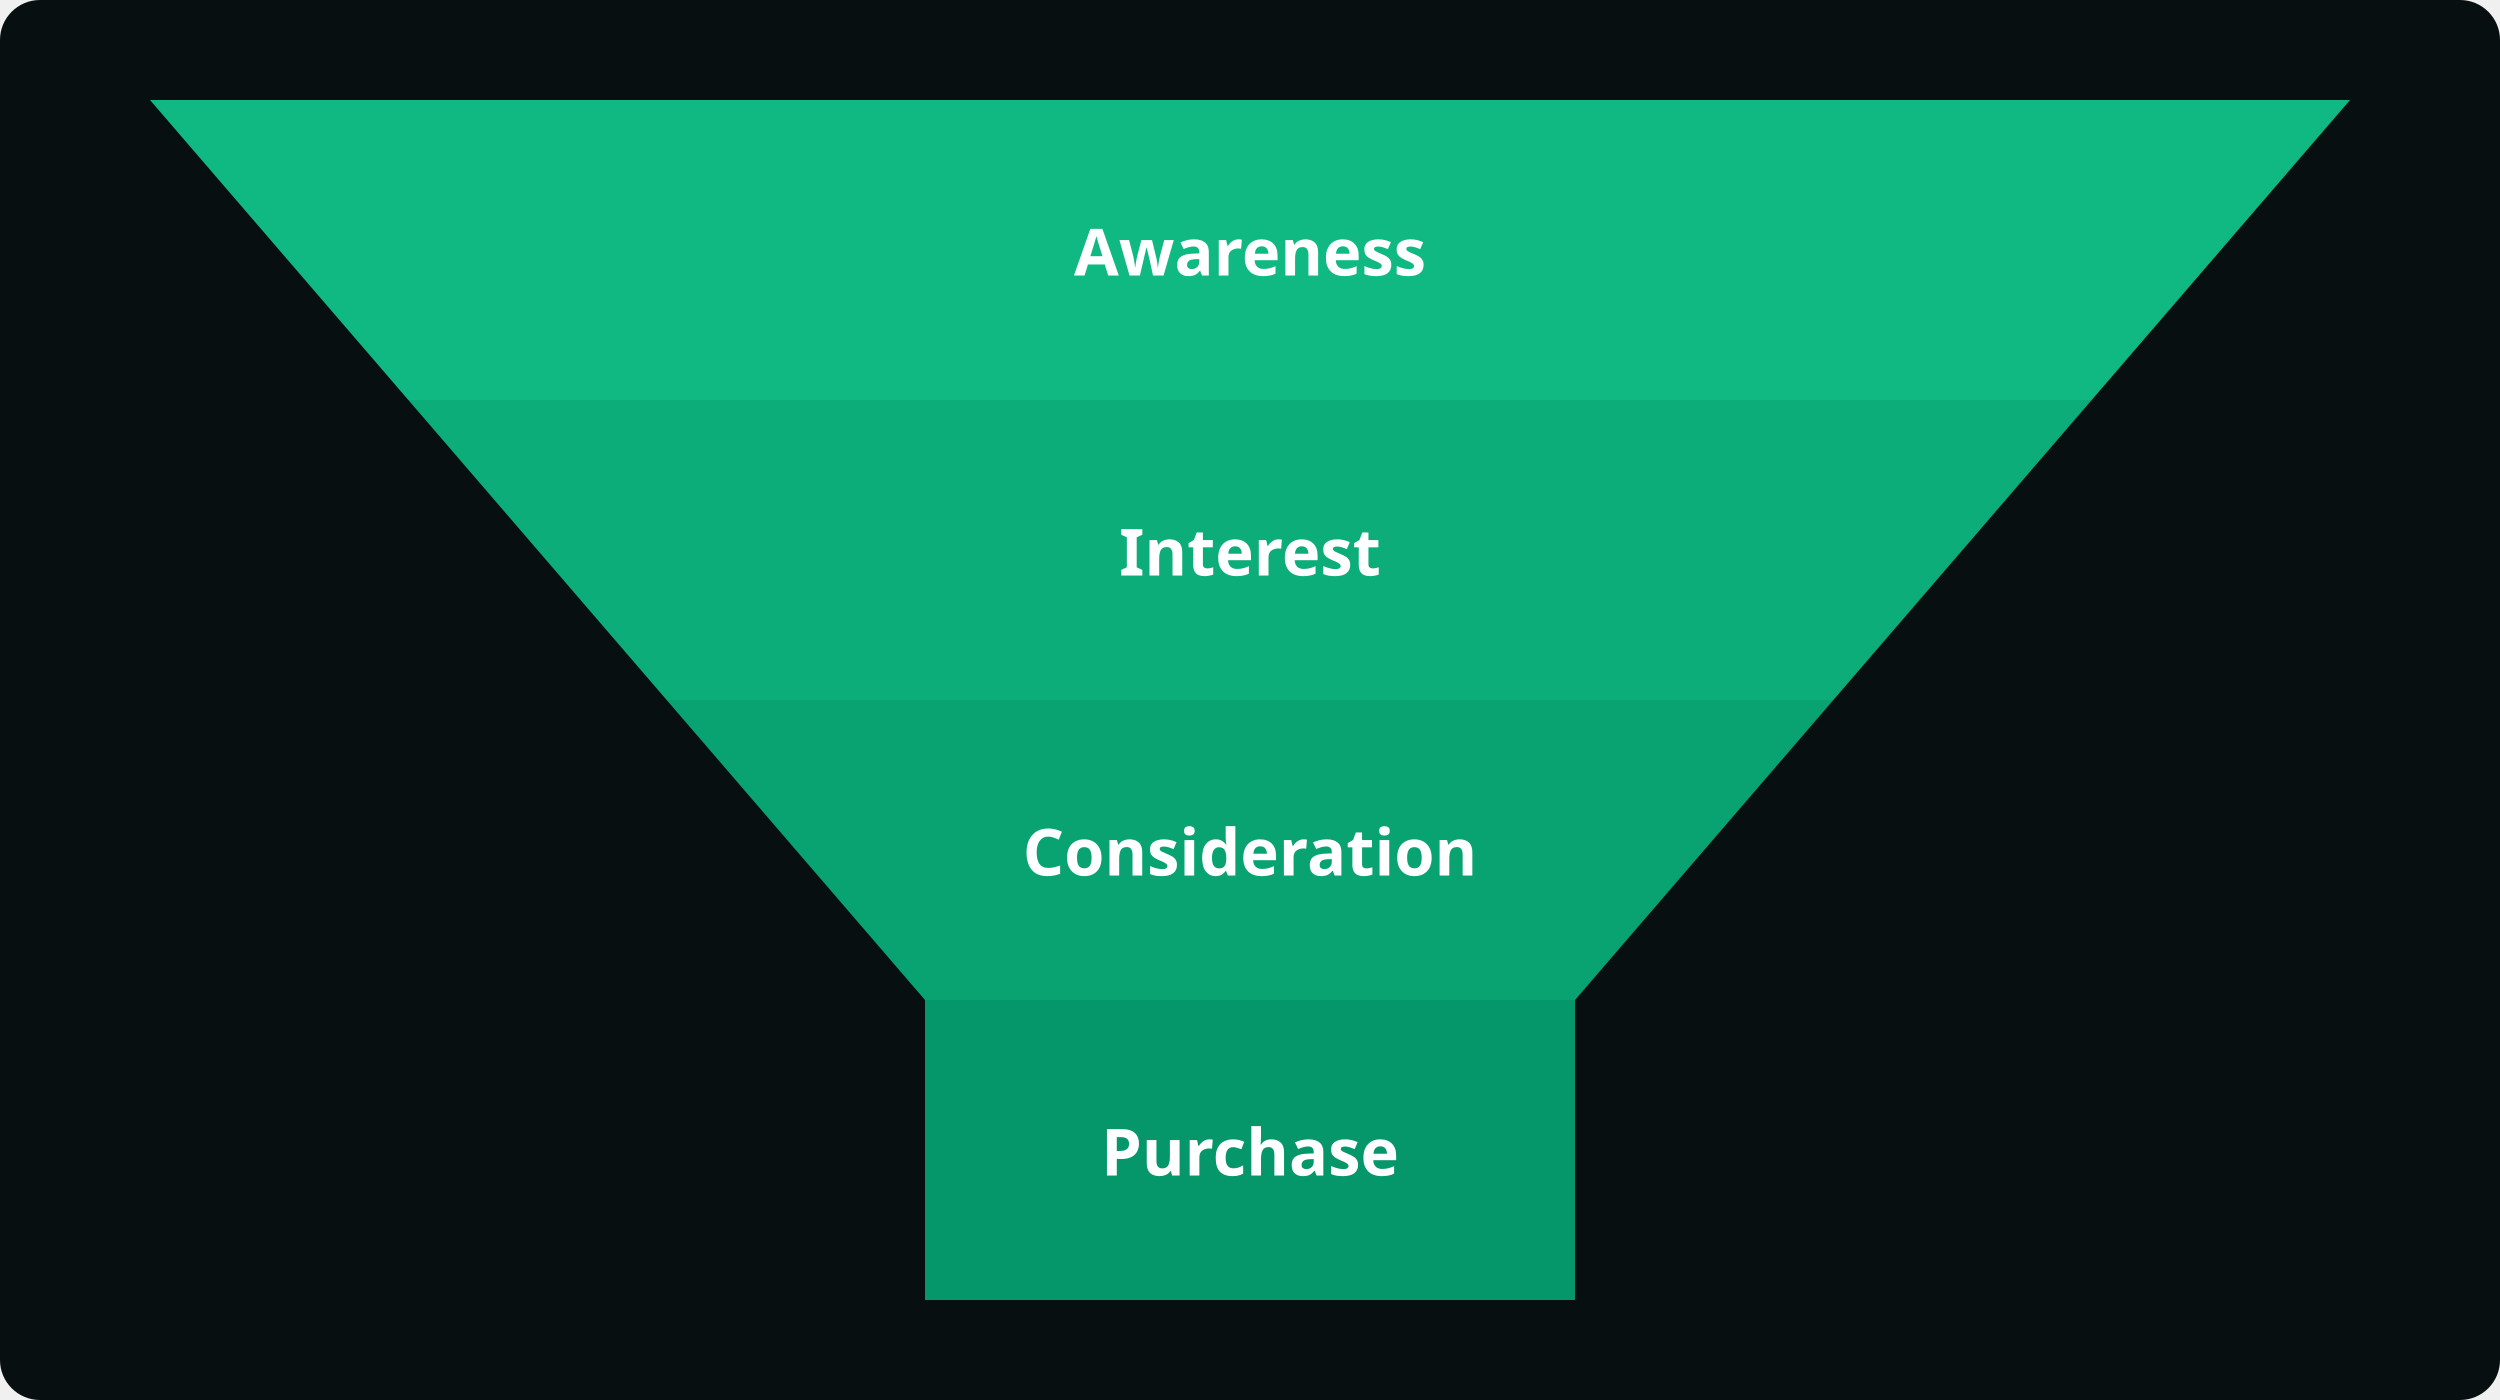
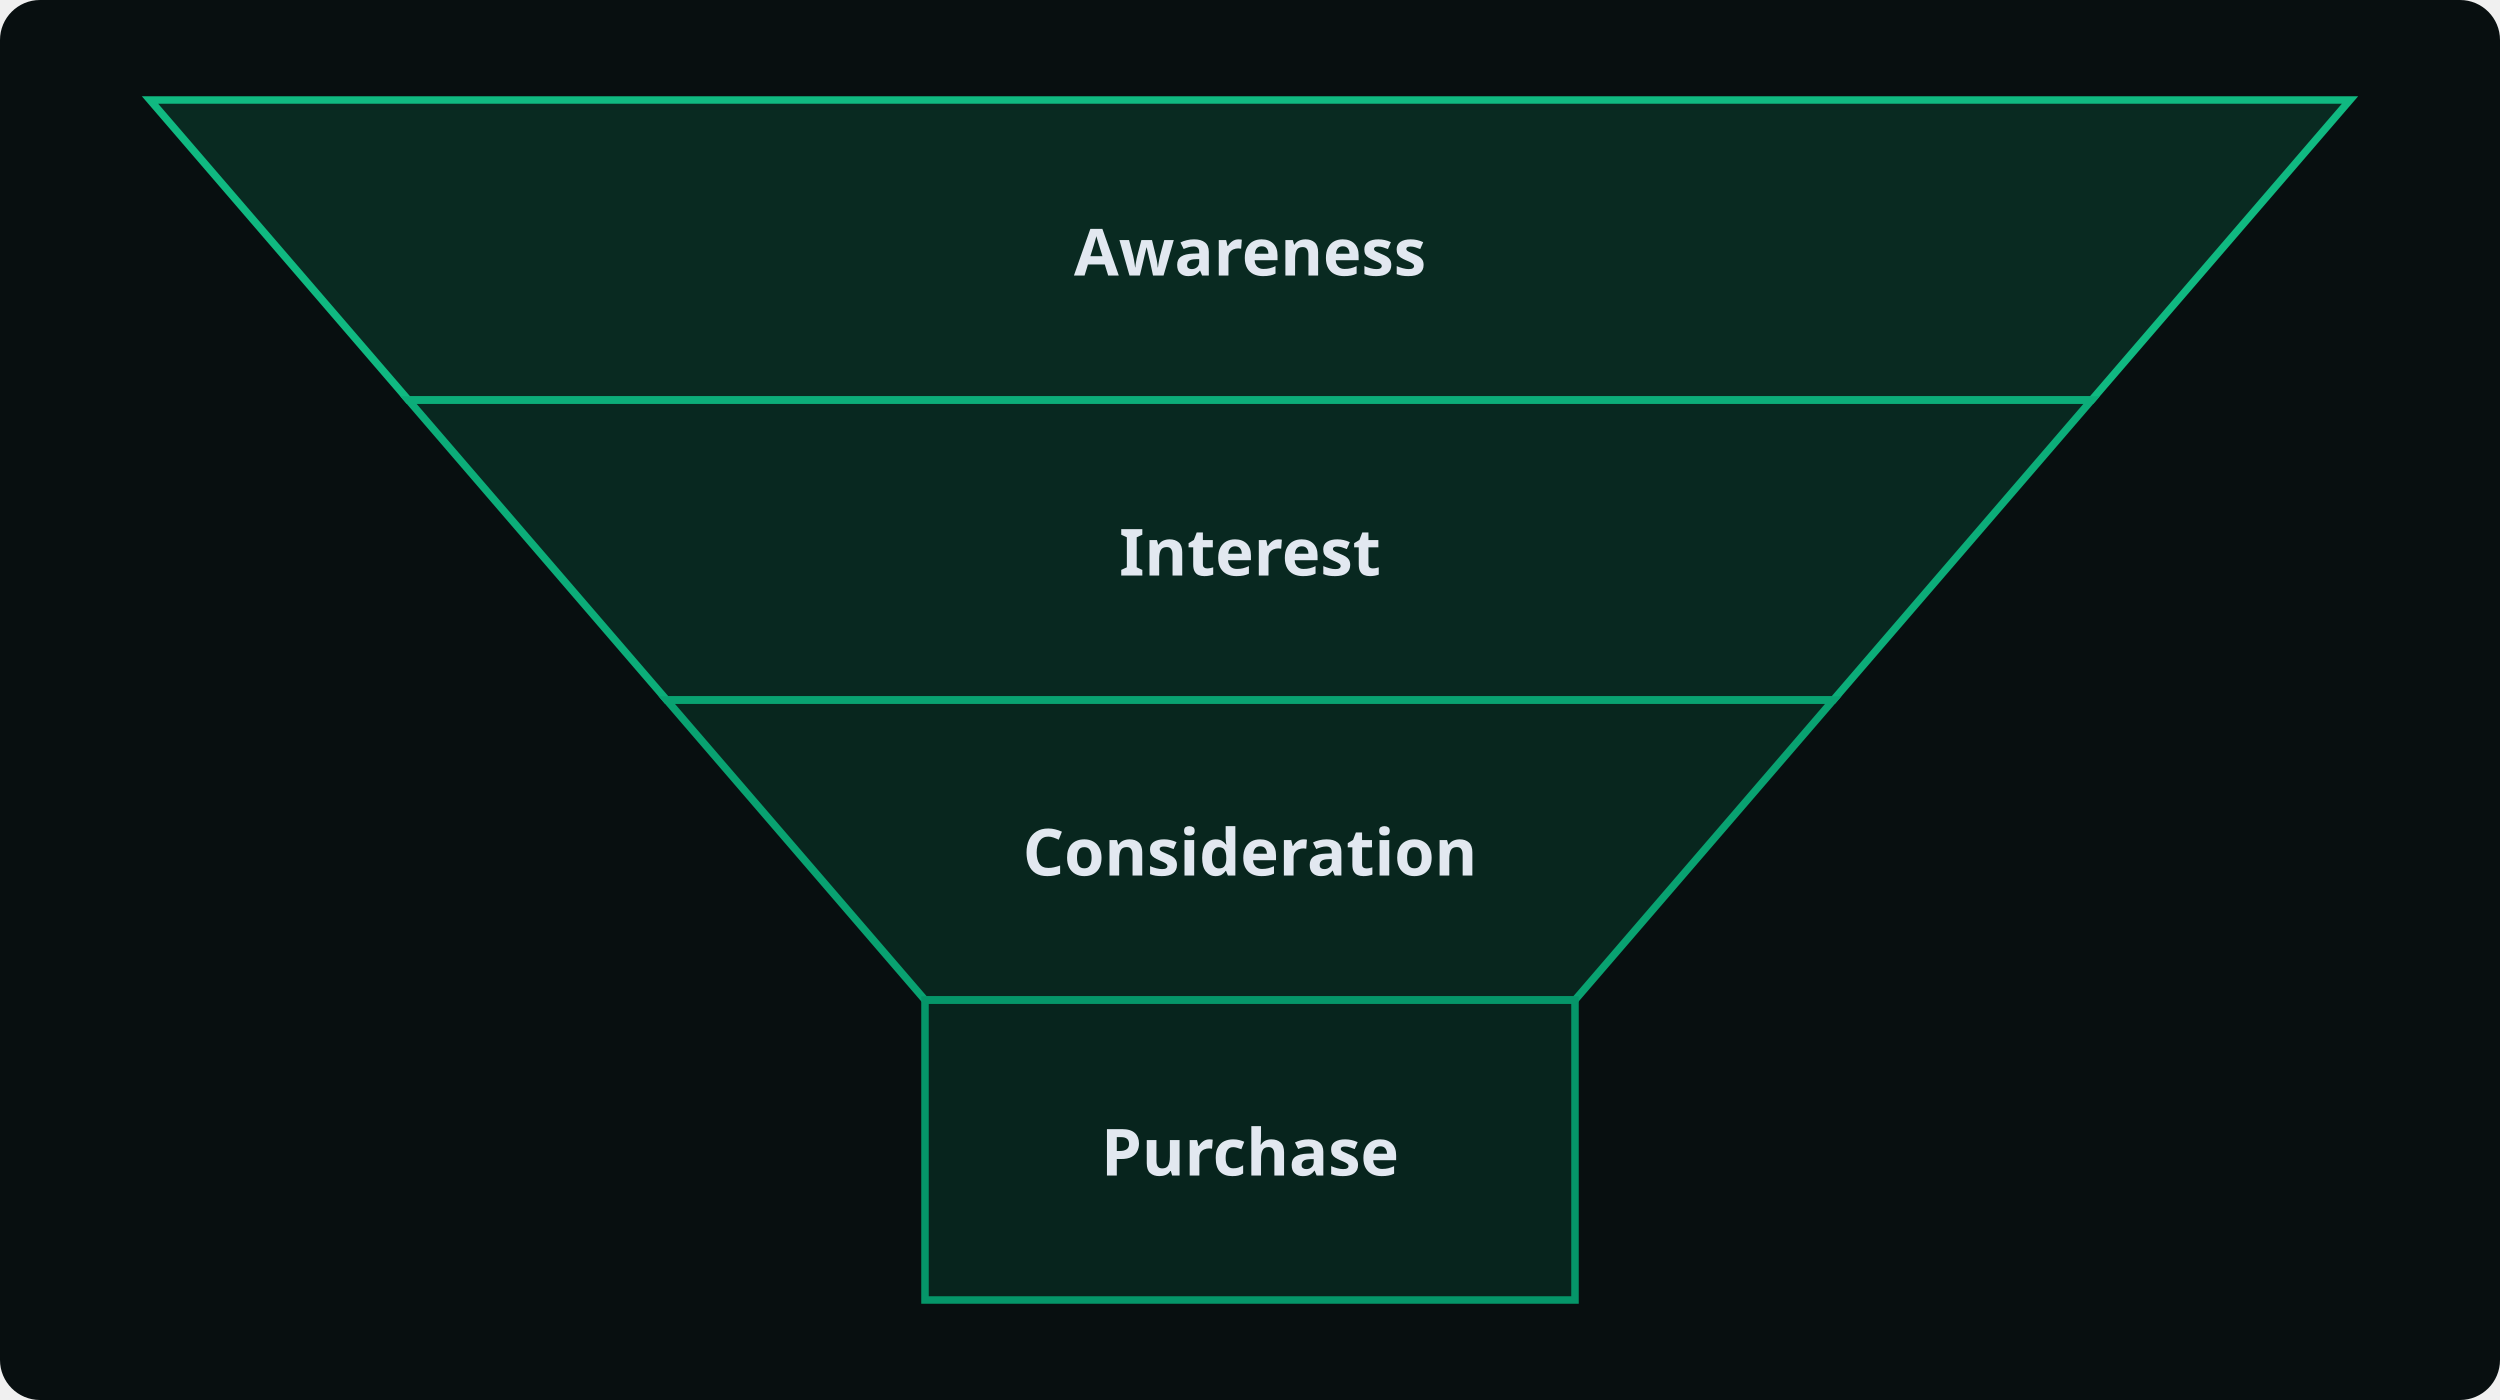
<svg xmlns="http://www.w3.org/2000/svg" data-mdart-scope="mdart-s203cw7" viewBox="0 0 500 280" style="width:100%;height:auto">
  <rect width="500" height="280" fill="#080f10" rx="8" />
  <style>@keyframes mdart-s203cw7-mdart-enter{from{opacity:0}to{opacity:1}}@keyframes mdart-s203cw7-mdart-bar-grow{from{transform:matrix(0,0,0,1,0,0)}to{transform:matrix(1,0,0,1,0,0)}}@keyframes mdart-s203cw7-mdart-stroke-grow{from{stroke-dashoffset:1}to{stroke-dashoffset:0}}@keyframes mdart-s203cw7-mdart-marker-pop{from{opacity:0}to{opacity:1}}@keyframes mdart-s203cw7-mdart-loop{0%,100%{transform:scale(1.03)}18.1%{transform:scale(1)}94.4%{transform:scale(1)}}@keyframes mdart-s203cw7-mdart-bright-loop{0%,100%{filter:brightness(1.4) saturate(1.25) drop-shadow(0 0 6px rgba(255,255,255,.4))}18.1%{filter:brightness(1) saturate(1)}94.4%{filter:brightness(1) saturate(1)}}[data-mdart-scope="mdart-s203cw7"] .mdart-n0{transform-box:fill-box;transform-origin:50% 50%;animation:mdart-s203cw7-mdart-loop 9000ms ease-in-out 3876ms infinite,mdart-s203cw7-mdart-enter 576ms ease-out 0ms 1 both}[data-mdart-scope="mdart-s203cw7"] .mdart-n0 rect:not(.mdart-no-glow),[data-mdart-scope="mdart-s203cw7"] .mdart-n0 circle:not(.mdart-no-glow),[data-mdart-scope="mdart-s203cw7"] .mdart-n0 polygon:not(.mdart-no-glow),[data-mdart-scope="mdart-s203cw7"] .mdart-n0 ellipse:not(.mdart-no-glow){animation:mdart-s203cw7-mdart-bright-loop 9000ms ease-in-out 3876ms infinite}[data-mdart-scope="mdart-s203cw7"] .mdart-n0 .mdart-glow-text{animation:mdart-s203cw7-mdart-bright-loop 9000ms ease-in-out 3876ms infinite}[data-mdart-scope="mdart-s203cw7"] .mdart-n0 .mdart-glow-stroke{animation:mdart-s203cw7-mdart-bright-loop 9000ms ease-in-out 3876ms infinite}[data-mdart-scope="mdart-s203cw7"] .mdart-n0 .mdart-bar-grow{transform-box:fill-box;transform-origin:left center;animation:mdart-s203cw7-mdart-bar-grow 900ms ease-out 432ms 1 both}[data-mdart-scope="mdart-s203cw7"] .mdart-n0 .mdart-stroke-grow{stroke-dasharray:1;stroke-dashoffset:1;animation:mdart-s203cw7-mdart-stroke-grow 900ms ease-out 432ms 1 both}[data-mdart-scope="mdart-s203cw7"] .mdart-n0 .mdart-marker-pop{opacity:0;animation:mdart-s203cw7-mdart-marker-pop 180ms ease-out 1332ms 1 both}[data-mdart-scope="mdart-s203cw7"] .mdart-arr-n0{animation:mdart-s203cw7-mdart-enter 576ms ease-out 0ms 1 both}[data-mdart-scope="mdart-s203cw7"] .mdart-n1{transform-box:fill-box;transform-origin:50% 50%;animation:mdart-s203cw7-mdart-loop 9000ms ease-in-out 5676ms infinite,mdart-s203cw7-mdart-enter 576ms ease-out 800ms 1 both}[data-mdart-scope="mdart-s203cw7"] .mdart-n1 rect:not(.mdart-no-glow),[data-mdart-scope="mdart-s203cw7"] .mdart-n1 circle:not(.mdart-no-glow),[data-mdart-scope="mdart-s203cw7"] .mdart-n1 polygon:not(.mdart-no-glow),[data-mdart-scope="mdart-s203cw7"] .mdart-n1 ellipse:not(.mdart-no-glow){animation:mdart-s203cw7-mdart-bright-loop 9000ms ease-in-out 5676ms infinite}[data-mdart-scope="mdart-s203cw7"] .mdart-n1 .mdart-glow-text{animation:mdart-s203cw7-mdart-bright-loop 9000ms ease-in-out 5676ms infinite}[data-mdart-scope="mdart-s203cw7"] .mdart-n1 .mdart-glow-stroke{animation:mdart-s203cw7-mdart-bright-loop 9000ms ease-in-out 5676ms infinite}[data-mdart-scope="mdart-s203cw7"] .mdart-n1 .mdart-bar-grow{transform-box:fill-box;transform-origin:left center;animation:mdart-s203cw7-mdart-bar-grow 900ms ease-out 1232ms 1 both}[data-mdart-scope="mdart-s203cw7"] .mdart-n1 .mdart-stroke-grow{stroke-dasharray:1;stroke-dashoffset:1;animation:mdart-s203cw7-mdart-stroke-grow 900ms ease-out 1232ms 1 both}[data-mdart-scope="mdart-s203cw7"] .mdart-n1 .mdart-marker-pop{opacity:0;animation:mdart-s203cw7-mdart-marker-pop 180ms ease-out 2132ms 1 both}[data-mdart-scope="mdart-s203cw7"] .mdart-arr-n1{animation:mdart-s203cw7-mdart-enter 576ms ease-out 800ms 1 both}[data-mdart-scope="mdart-s203cw7"] .mdart-n2{transform-box:fill-box;transform-origin:50% 50%;animation:mdart-s203cw7-mdart-loop 9000ms ease-in-out 7476ms infinite,mdart-s203cw7-mdart-enter 576ms ease-out 1600ms 1 both}[data-mdart-scope="mdart-s203cw7"] .mdart-n2 rect:not(.mdart-no-glow),[data-mdart-scope="mdart-s203cw7"] .mdart-n2 circle:not(.mdart-no-glow),[data-mdart-scope="mdart-s203cw7"] .mdart-n2 polygon:not(.mdart-no-glow),[data-mdart-scope="mdart-s203cw7"] .mdart-n2 ellipse:not(.mdart-no-glow){animation:mdart-s203cw7-mdart-bright-loop 9000ms ease-in-out 7476ms infinite}[data-mdart-scope="mdart-s203cw7"] .mdart-n2 .mdart-glow-text{animation:mdart-s203cw7-mdart-bright-loop 9000ms ease-in-out 7476ms infinite}[data-mdart-scope="mdart-s203cw7"] .mdart-n2 .mdart-glow-stroke{animation:mdart-s203cw7-mdart-bright-loop 9000ms ease-in-out 7476ms infinite}[data-mdart-scope="mdart-s203cw7"] .mdart-n2 .mdart-bar-grow{transform-box:fill-box;transform-origin:left center;animation:mdart-s203cw7-mdart-bar-grow 900ms ease-out 2032ms 1 both}[data-mdart-scope="mdart-s203cw7"] .mdart-n2 .mdart-stroke-grow{stroke-dasharray:1;stroke-dashoffset:1;animation:mdart-s203cw7-mdart-stroke-grow 900ms ease-out 2032ms 1 both}[data-mdart-scope="mdart-s203cw7"] .mdart-n2 .mdart-marker-pop{opacity:0;animation:mdart-s203cw7-mdart-marker-pop 180ms ease-out 2932ms 1 both}[data-mdart-scope="mdart-s203cw7"] .mdart-arr-n2{animation:mdart-s203cw7-mdart-enter 576ms ease-out 1600ms 1 both}[data-mdart-scope="mdart-s203cw7"] .mdart-n3{transform-box:fill-box;transform-origin:50% 50%;animation:mdart-s203cw7-mdart-loop 9000ms ease-in-out 9276ms infinite,mdart-s203cw7-mdart-enter 576ms ease-out 2400ms 1 both}[data-mdart-scope="mdart-s203cw7"] .mdart-n3 rect:not(.mdart-no-glow),[data-mdart-scope="mdart-s203cw7"] .mdart-n3 circle:not(.mdart-no-glow),[data-mdart-scope="mdart-s203cw7"] .mdart-n3 polygon:not(.mdart-no-glow),[data-mdart-scope="mdart-s203cw7"] .mdart-n3 ellipse:not(.mdart-no-glow){animation:mdart-s203cw7-mdart-bright-loop 9000ms ease-in-out 9276ms infinite}[data-mdart-scope="mdart-s203cw7"] .mdart-n3 .mdart-glow-text{animation:mdart-s203cw7-mdart-bright-loop 9000ms ease-in-out 9276ms infinite}[data-mdart-scope="mdart-s203cw7"] .mdart-n3 .mdart-glow-stroke{animation:mdart-s203cw7-mdart-bright-loop 9000ms ease-in-out 9276ms infinite}[data-mdart-scope="mdart-s203cw7"] .mdart-n3 .mdart-bar-grow{transform-box:fill-box;transform-origin:left center;animation:mdart-s203cw7-mdart-bar-grow 900ms ease-out 2832ms 1 both}[data-mdart-scope="mdart-s203cw7"] .mdart-n3 .mdart-stroke-grow{stroke-dasharray:1;stroke-dashoffset:1;animation:mdart-s203cw7-mdart-stroke-grow 900ms ease-out 2832ms 1 both}[data-mdart-scope="mdart-s203cw7"] .mdart-n3 .mdart-marker-pop{opacity:0;animation:mdart-s203cw7-mdart-marker-pop 180ms ease-out 3732ms 1 both}[data-mdart-scope="mdart-s203cw7"] .mdart-arr-n3{animation:mdart-s203cw7-mdart-enter 576ms ease-out 2400ms 1 both}</style>
  <g class="mdart-n0">
-     <polygon points="30,20 470,20 418.333,80 81.667,80" fill="#10b981" />
-     <text x="250" y="55.1" text-anchor="middle" font-size="13" fill="#fff" font-family="'Noto Sans', 'Noto Sans CJK', Inter, -apple-system, BlinkMacSystemFont, 'Segoe UI', Roboto, 'Helvetica Neue', Arial, sans-serif" font-weight="700">Awareness</text>
+     <polygon points="30,20 470,20 418.333,80 81.667,80" fill="#10b98128" stroke="#10b981" stroke-width="1.5" />
+     <text x="250" y="55.1" text-anchor="middle" font-size="13" fill="#e2e8f0" font-family="'Noto Sans', 'Noto Sans CJK', Inter, -apple-system, BlinkMacSystemFont, 'Segoe UI', Roboto, 'Helvetica Neue', Arial, sans-serif" font-weight="700">Awareness</text>
  </g>
  <g class="mdart-n1">
-     <polygon points="81.667,80 418.333,80 366.667,140 133.333,140" fill="#0cad79" />
-     <text x="250" y="115.1" text-anchor="middle" font-size="13" fill="#fff" font-family="'Noto Sans', 'Noto Sans CJK', Inter, -apple-system, BlinkMacSystemFont, 'Segoe UI', Roboto, 'Helvetica Neue', Arial, sans-serif" font-weight="700">Interest</text>
+     <polygon points="81.667,80 418.333,80 366.667,140 133.333,140" fill="#0cad7928" stroke="#0cad79" stroke-width="1.5" />
+     <text x="250" y="115.1" text-anchor="middle" font-size="13" fill="#e2e8f0" font-family="'Noto Sans', 'Noto Sans CJK', Inter, -apple-system, BlinkMacSystemFont, 'Segoe UI', Roboto, 'Helvetica Neue', Arial, sans-serif" font-weight="700">Interest</text>
  </g>
  <g class="mdart-n2">
-     <polygon points="133.333,140 366.667,140 315,200 185,200" fill="#09a271" />
-     <text x="250" y="175.1" text-anchor="middle" font-size="13" fill="#fff" font-family="'Noto Sans', 'Noto Sans CJK', Inter, -apple-system, BlinkMacSystemFont, 'Segoe UI', Roboto, 'Helvetica Neue', Arial, sans-serif" font-weight="700">Consideration</text>
+     <polygon points="133.333,140 366.667,140 315,200 185,200" fill="#09a27128" stroke="#09a271" stroke-width="1.5" />
+     <text x="250" y="175.1" text-anchor="middle" font-size="13" fill="#e2e8f0" font-family="'Noto Sans', 'Noto Sans CJK', Inter, -apple-system, BlinkMacSystemFont, 'Segoe UI', Roboto, 'Helvetica Neue', Arial, sans-serif" font-weight="700">Consideration</text>
  </g>
  <g class="mdart-n3">
-     <polygon points="185,200 315,200 315,260 185,260" fill="#059669" />
-     <text x="250" y="235.1" text-anchor="middle" font-size="13" fill="#fff" font-family="'Noto Sans', 'Noto Sans CJK', Inter, -apple-system, BlinkMacSystemFont, 'Segoe UI', Roboto, 'Helvetica Neue', Arial, sans-serif" font-weight="700">Purchase</text>
+     <polygon points="185,200 315,200 315,260 185,260" fill="#05966928" stroke="#059669" stroke-width="1.5" />
+     <text x="250" y="235.1" text-anchor="middle" font-size="13" fill="#e2e8f0" font-family="'Noto Sans', 'Noto Sans CJK', Inter, -apple-system, BlinkMacSystemFont, 'Segoe UI', Roboto, 'Helvetica Neue', Arial, sans-serif" font-weight="700">Purchase</text>
  </g>
</svg>
